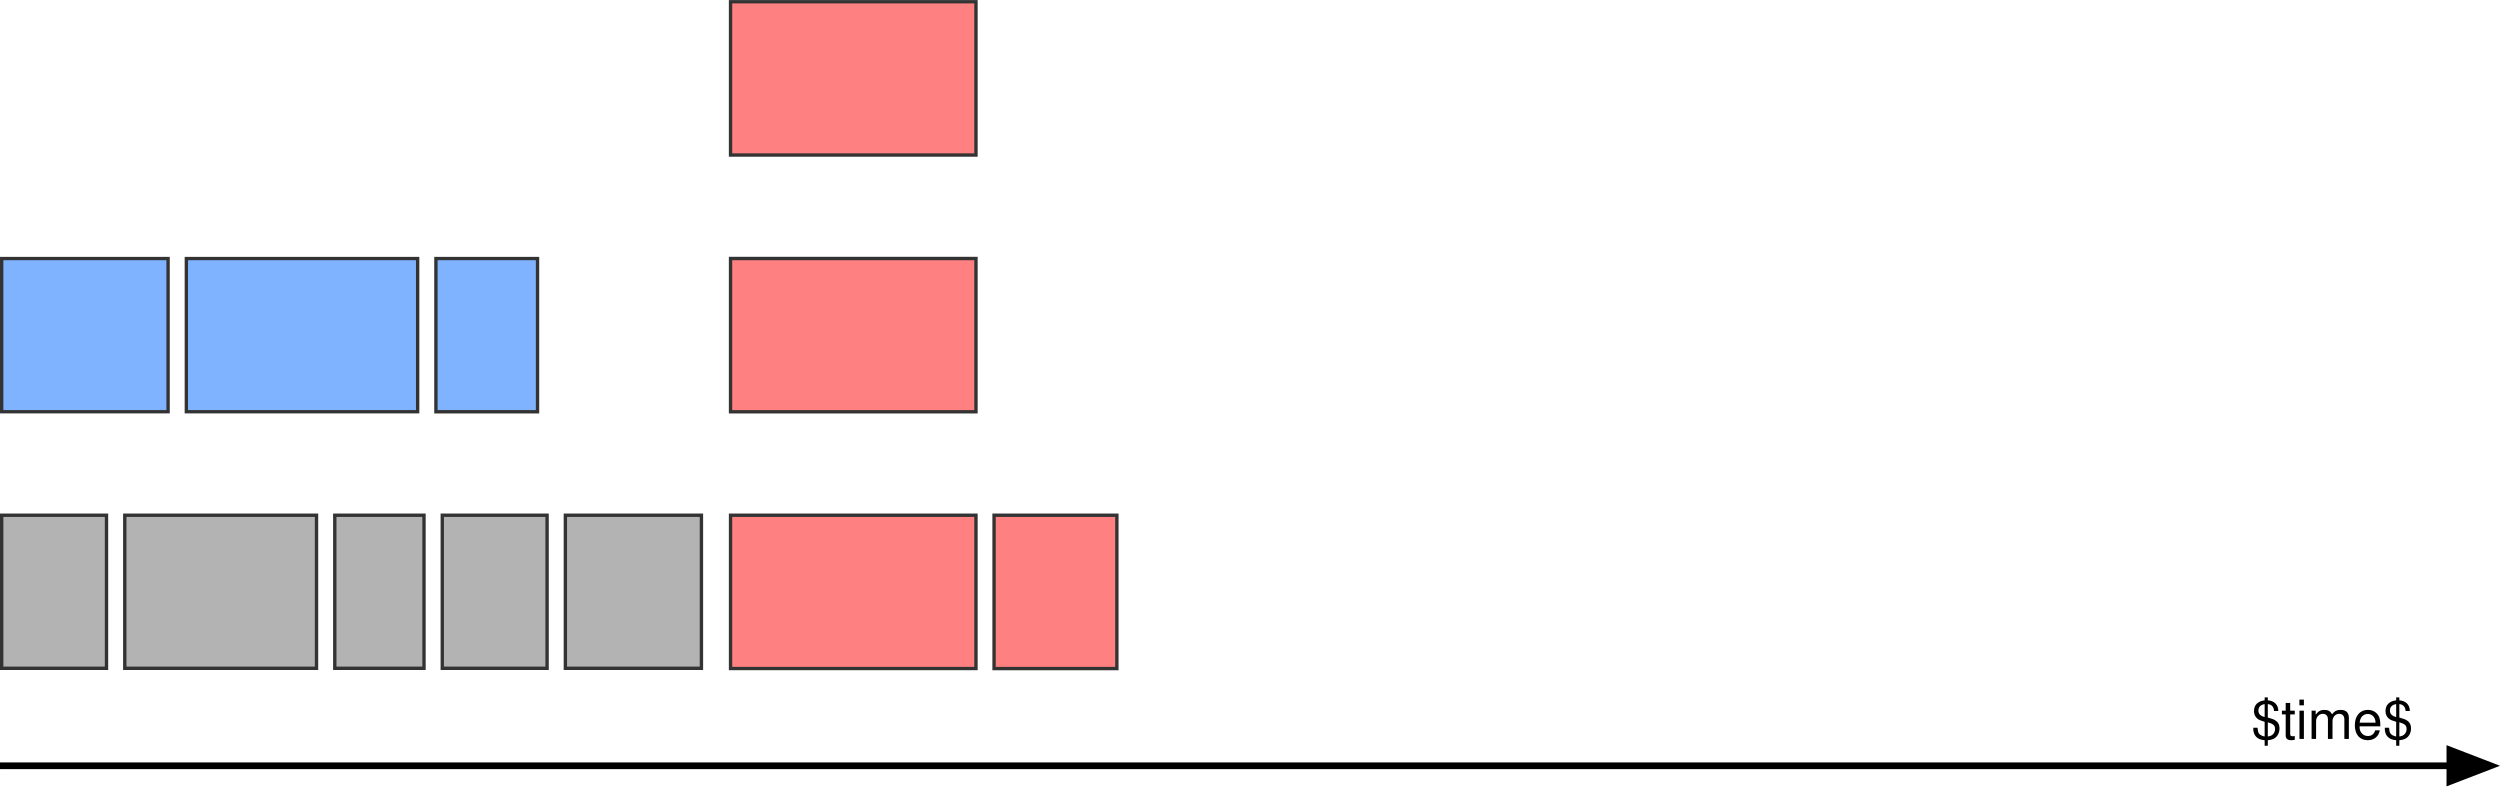
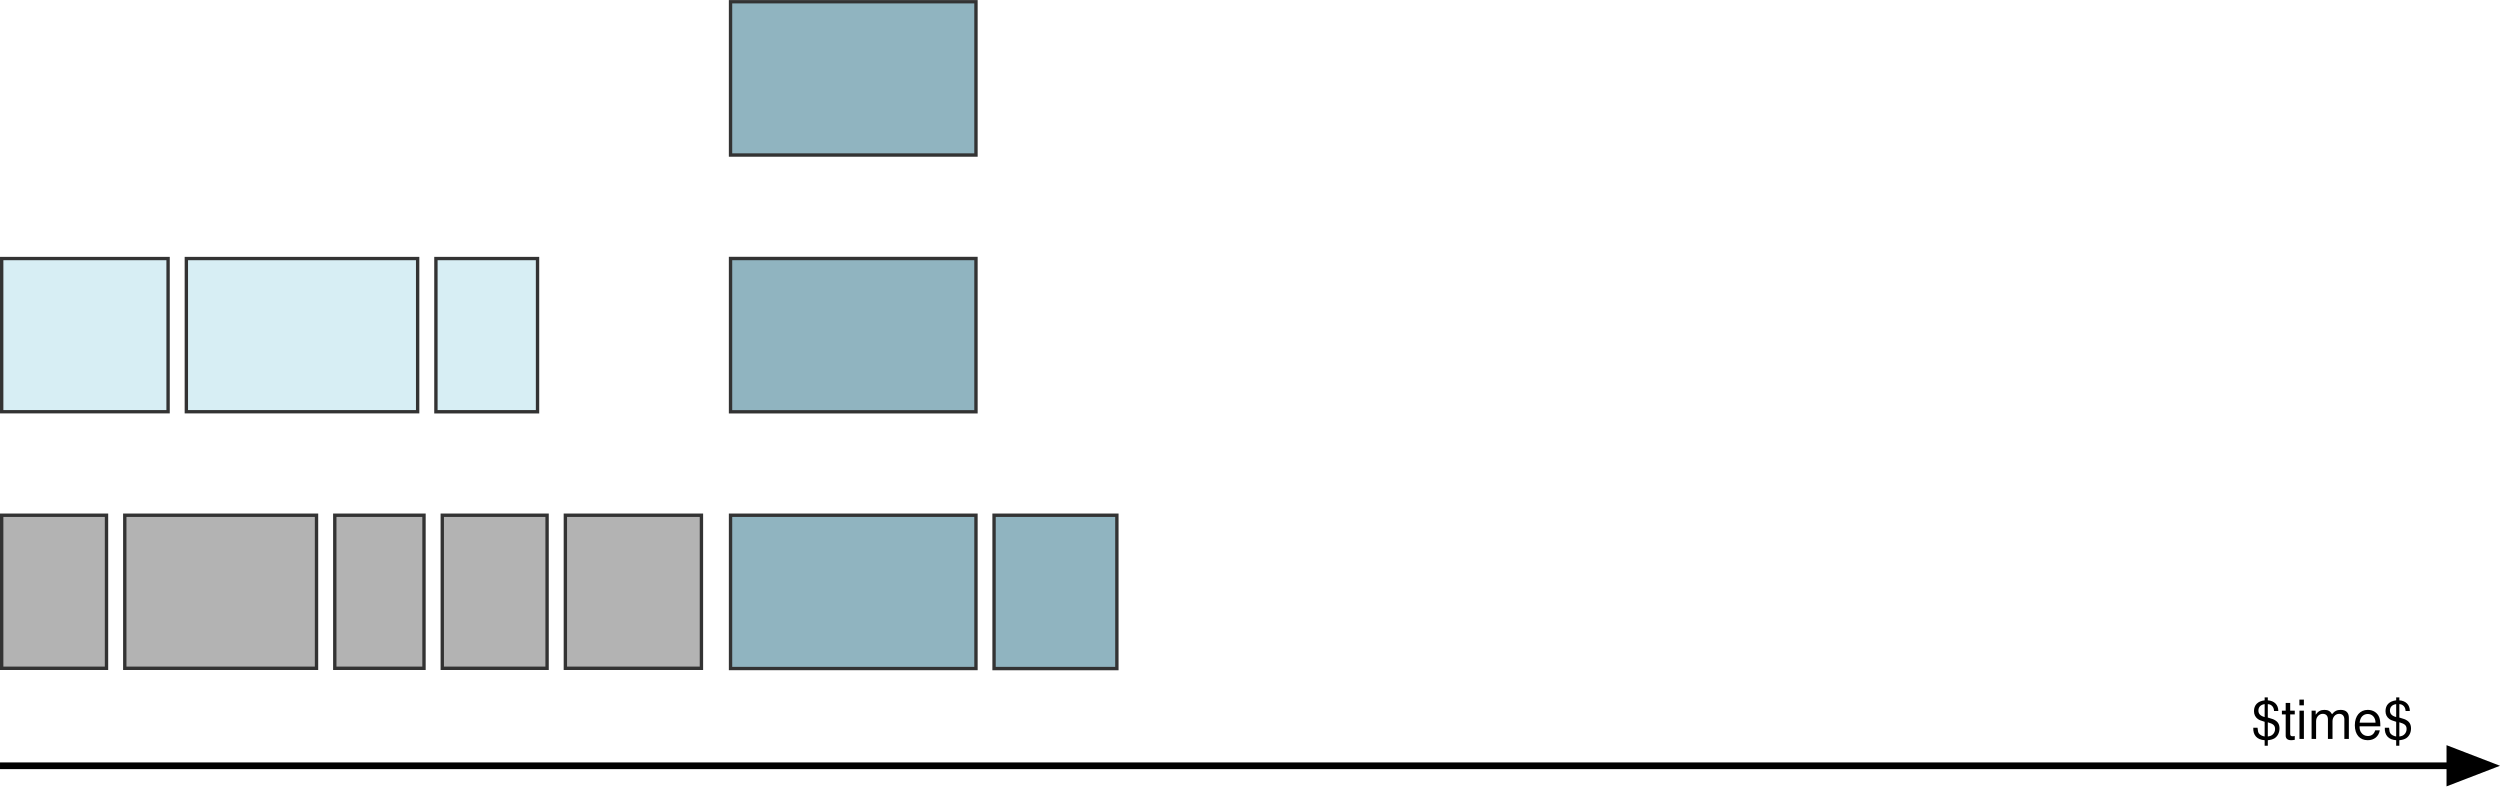
<svg xmlns="http://www.w3.org/2000/svg" width="5.153in" height="1.621in" viewBox="0 0 130.894 41.17" version="1.1" id="svg1" xml:space="preserve">
  <defs id="defs1">
    <marker style="overflow:visible" id="Triangle" refX="0" refY="0" orient="auto-start-reverse" markerWidth="1.5" markerHeight="1" viewBox="0 0 1 1" preserveAspectRatio="none">
      <path transform="scale(0.5)" style="fill:context-stroke;fill-rule:evenodd;stroke:context-stroke;stroke-width:1pt" d="M 5.77,0 -2.88,5 V -5 Z" id="path135" />
    </marker>
  </defs>
  <g id="layer1" transform="translate(-37.04166,-60.37356)" />
  <g id="g1" transform="matrix(0.2645833,0,0,0.2645833,160.9183,-60.37356)">
    <path id="path7" d="M 534.607,-603.868 V 15.808" style="fill:none;stroke:#000000;stroke-width:0.199;stroke-linecap:butt;stroke-linejoin:miter;stroke-miterlimit:10;stroke-dasharray:none;stroke-opacity:1" transform="matrix(1.333333,0,0,-1.333333,96,96)" />
    <text id="text9" xml:space="preserve" transform="matrix(1.333333,0,0,1.333333,627.1,50.65733)">
      <tspan style="font-variant:normal;font-weight:500;font-size:9.963px;font-family:'Padauk Book';writing-mode:lr-tb;fill:#000000;fill-opacity:1;fill-rule:nonzero;stroke:none" x="0" y="0" id="tspan9" />
    </text>
    <text id="text10" xml:space="preserve" transform="matrix(1.333333,0,0,1.333333,165.7667,87.94)">
      <tspan style="font-variant:normal;font-weight:500;font-size:9.963px;font-family:'Padauk Book';writing-mode:lr-tb;fill:#000000;fill-opacity:1;fill-rule:nonzero;stroke:none" id="tspan10" x="0" y="0" />
    </text>
    <g id="g2" transform="translate(-36.57305,96.12587)">
      <rect style="fill:#b3b3b3;stroke:#333333;stroke-width:0.667;stroke-linecap:round;stroke-dasharray:none" id="rect2-4" width="20.743" height="30.289" x="-571.289" y="234.005" ry="0" />
      <rect style="fill:#b3b3b3;stroke:#333333;stroke-width:0.667;stroke-linecap:round;stroke-dasharray:none" id="rect2-4-8" width="37.944" height="30.286" x="-546.932" y="234.006" ry="0" />
      <rect style="fill:#b3b3b3;stroke:#333333;stroke-width:0.667;stroke-linecap:round;stroke-dasharray:none" id="rect2-4-8-8" width="17.657" height="30.29" x="-505.374" y="234.004" ry="0" />
      <rect style="fill:#b3b3b3;stroke:#333333;stroke-width:0.667;stroke-linecap:round;stroke-dasharray:none" id="rect2-4-8-8-4" width="20.742" height="30.29" x="-484.102" y="234.005" ry="0" />
      <rect style="fill:#b3b3b3;stroke:#333333;stroke-width:0.667;stroke-linecap:round;stroke-dasharray:none" id="rect2-4-8-8-4-5" width="26.927" height="30.288" x="-459.745" y="234.005" ry="0" />
    </g>
-     <g id="g3" transform="translate(-178.6577,45.34373)">
-       <rect style="fill:#80b3ff;stroke:#333333;stroke-width:0.667;stroke-linecap:round;stroke-dasharray:none" id="rect2-7-0" width="32.928" height="30.318" x="-429.204" y="233.99" ry="0" />
-       <rect style="fill:#80b3ff;stroke:#333333;stroke-width:0.667;stroke-linecap:round;stroke-dasharray:none" id="rect2-7-0-2" width="45.772" height="30.317" x="-392.662" y="233.991" ry="0" />
-       <rect style="fill:#80b3ff;stroke:#333333;stroke-width:0.667;stroke-linecap:round;stroke-dasharray:none" id="rect2-7-0-21" width="20.109" height="30.32" x="-343.276" y="233.99" ry="0" />
+     <g id="g3" transform="translate(-178.6577,45.34373)" style="fill:#d7eef4">
+       <rect style="fill:#d7eef4;stroke:#333333;stroke-width:0.667;stroke-linecap:round;stroke-dasharray:none" id="rect2-7-0" width="32.928" height="30.318" x="-429.204" y="233.99" ry="0" />
+       <rect style="fill:#d7eef4;stroke:#333333;stroke-width:0.667;stroke-linecap:round;stroke-dasharray:none" id="rect2-7-0-2" width="45.772" height="30.317" x="-392.662" y="233.991" ry="0" />
+       <rect style="fill:#d7eef4;stroke:#333333;stroke-width:0.667;stroke-linecap:round;stroke-dasharray:none" id="rect2-7-0-21" width="20.109" height="30.32" x="-343.276" y="233.99" ry="0" />
    </g>
-     <rect style="fill:#ff8080;stroke:#333333;stroke-width:0.667;stroke-linecap:round;stroke-dasharray:none" id="rect2-9-5" width="48.57" height="30.337" x="-463.633" y="330.132" ry="0" />
-     <rect style="fill:#ff8080;stroke:#333333;stroke-width:0.667;stroke-linecap:round;stroke-dasharray:none" id="rect2-9-5-8" width="48.57" height="30.337" x="-463.633" y="228.517" ry="0" />
-     <rect style="fill:#ff8080;stroke:#333333;stroke-width:0.667;stroke-linecap:round;stroke-dasharray:none" id="rect2-9-5-6" width="48.57" height="30.337" x="-463.633" y="279.325" ry="0" />
-     <rect style="fill:#ff8080;stroke:#333333;stroke-width:0.667;stroke-linecap:round;stroke-dasharray:none" id="rect2-9-5-0" width="24.304" height="30.339" x="-411.484" y="330.131" ry="0" />
+     <rect style="fill:#90b4c0;stroke:#333333;stroke-width:0.667;stroke-linecap:round;stroke-dasharray:none" id="rect2-9-5" width="48.57" height="30.337" x="-463.633" y="330.132" ry="0" />
+     <rect style="fill:#90b4c0;stroke:#333333;stroke-width:0.667;stroke-linecap:round;stroke-dasharray:none" id="rect2-9-5-8" width="48.57" height="30.337" x="-463.633" y="228.517" ry="0" />
+     <rect style="fill:#90b4c0;stroke:#333333;stroke-width:0.667;stroke-linecap:round;stroke-dasharray:none" id="rect2-9-5-6" width="48.57" height="30.337" x="-463.633" y="279.325" ry="0" />
+     <rect style="fill:#90b4c0;stroke:#333333;stroke-width:0.667;stroke-linecap:round;stroke-dasharray:none" id="rect2-9-5-0" width="24.304" height="30.339" x="-411.484" y="330.131" ry="0" />
    <path style="fill:none;stroke:#000000;stroke-width:1.325;marker-end:url(#Triangle)" d="m -608.194,379.709 h 487.659" id="path10" />
    <text xml:space="preserve" style="font-size:10.667px;font-family:Helvetica;-inkscape-font-specification:'Helvetica, Normal';fill:#000000;stroke:#333333;stroke-width:0;stroke-linecap:round;stroke-dasharray:none;stroke-dashoffset:0" x="-162.724" y="374.398" id="text4-9-8">
      <tspan id="tspan4-4-8" x="-162.724" y="374.398">$time$</tspan>
    </text>
  </g>
</svg>
